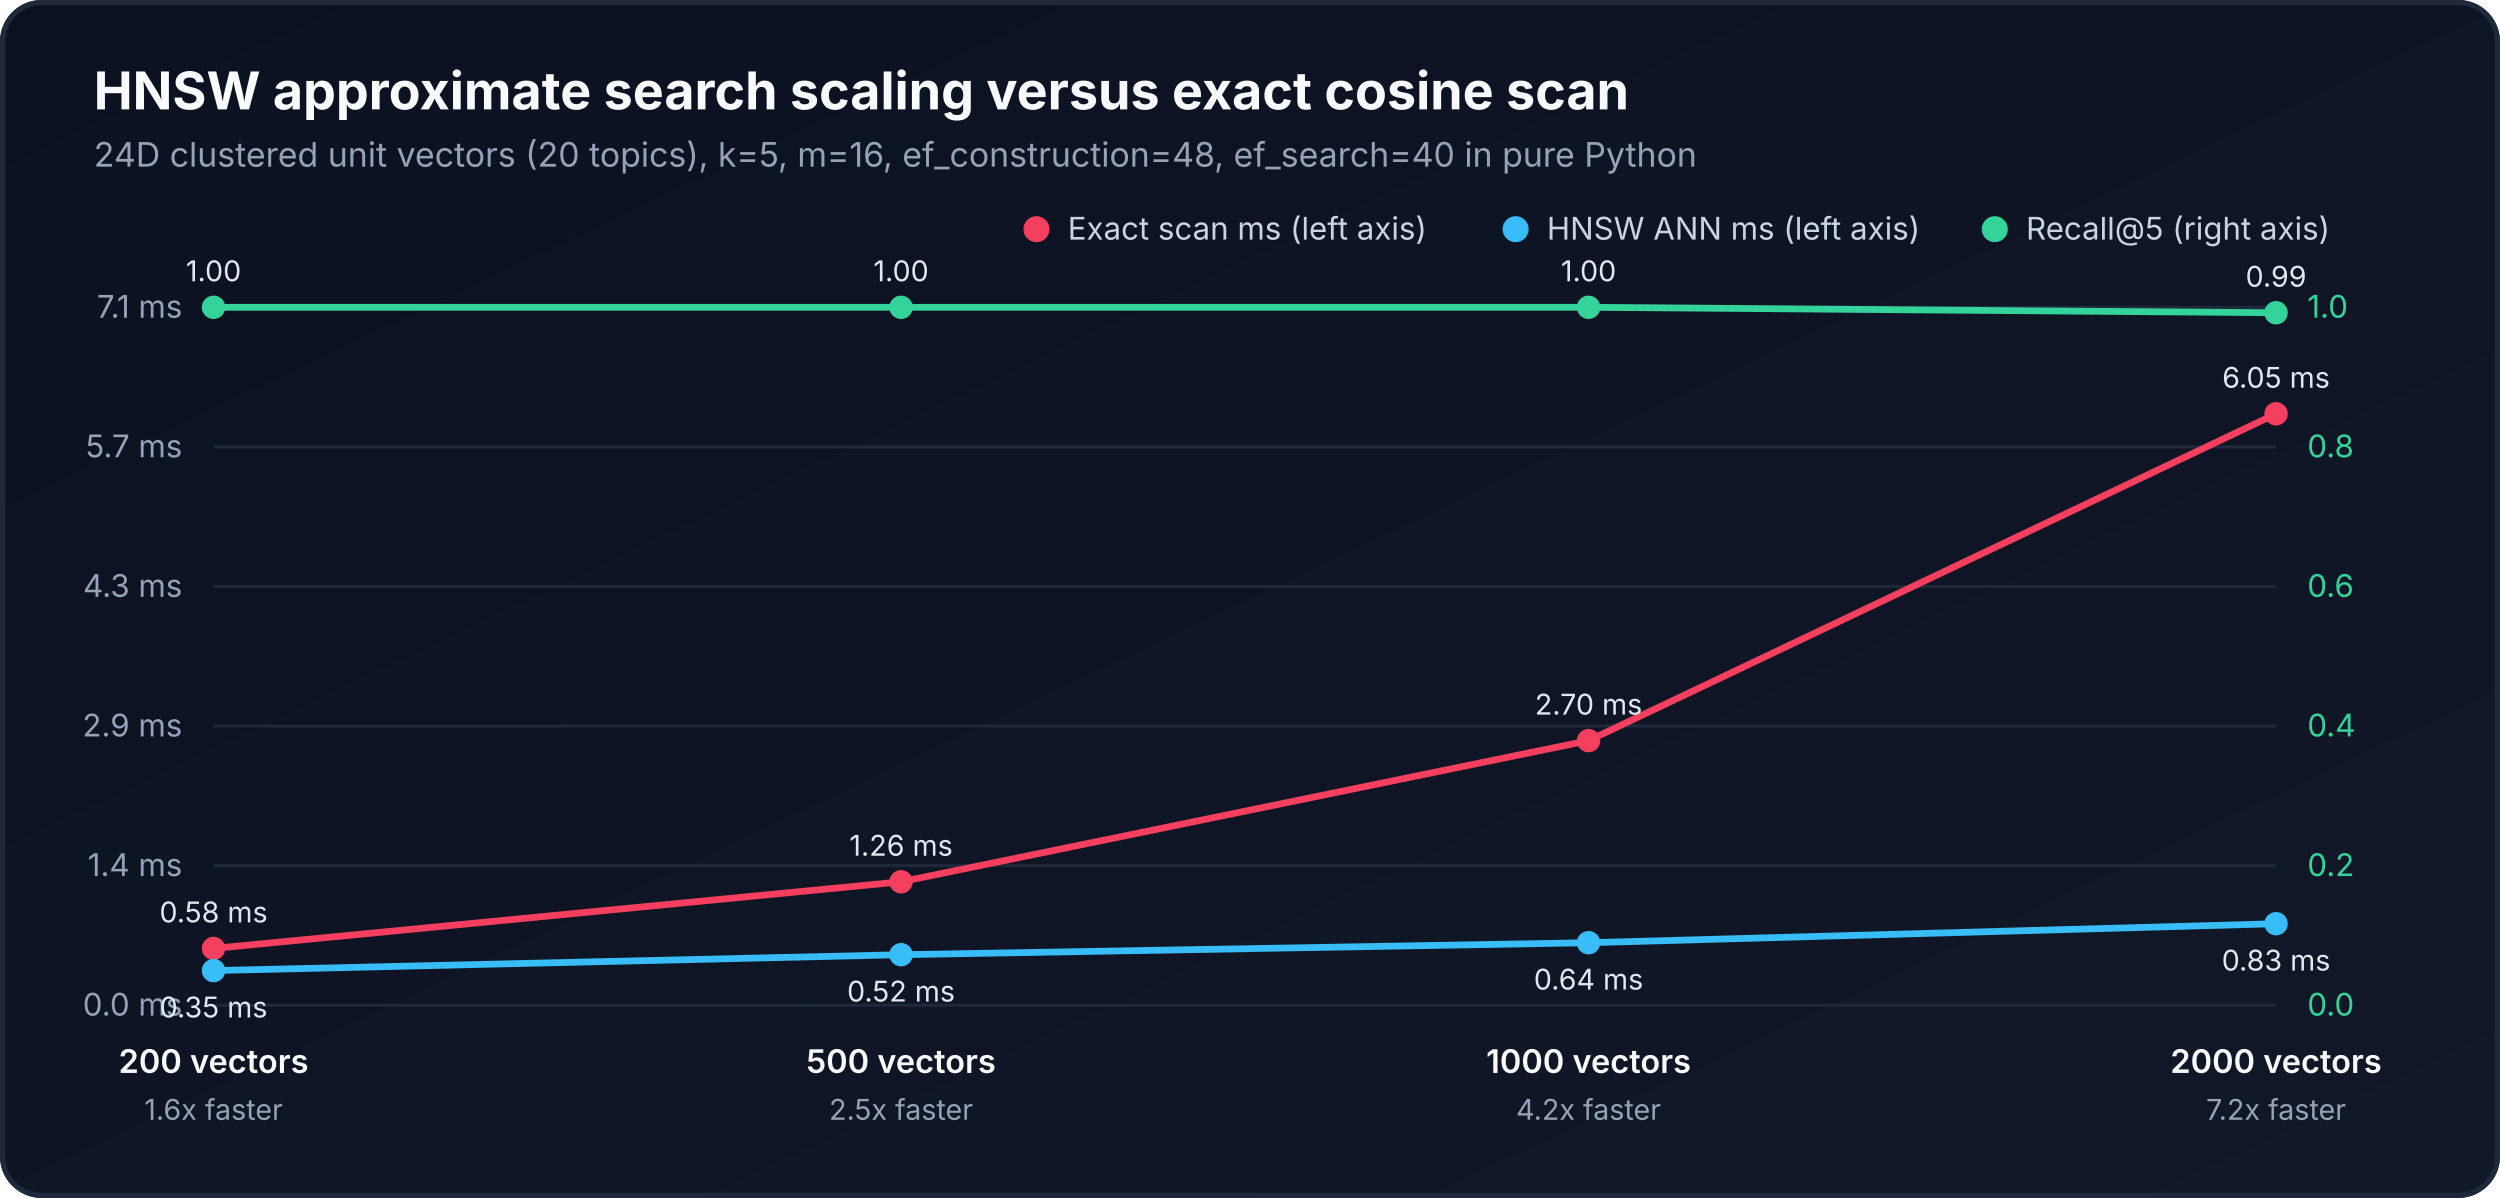
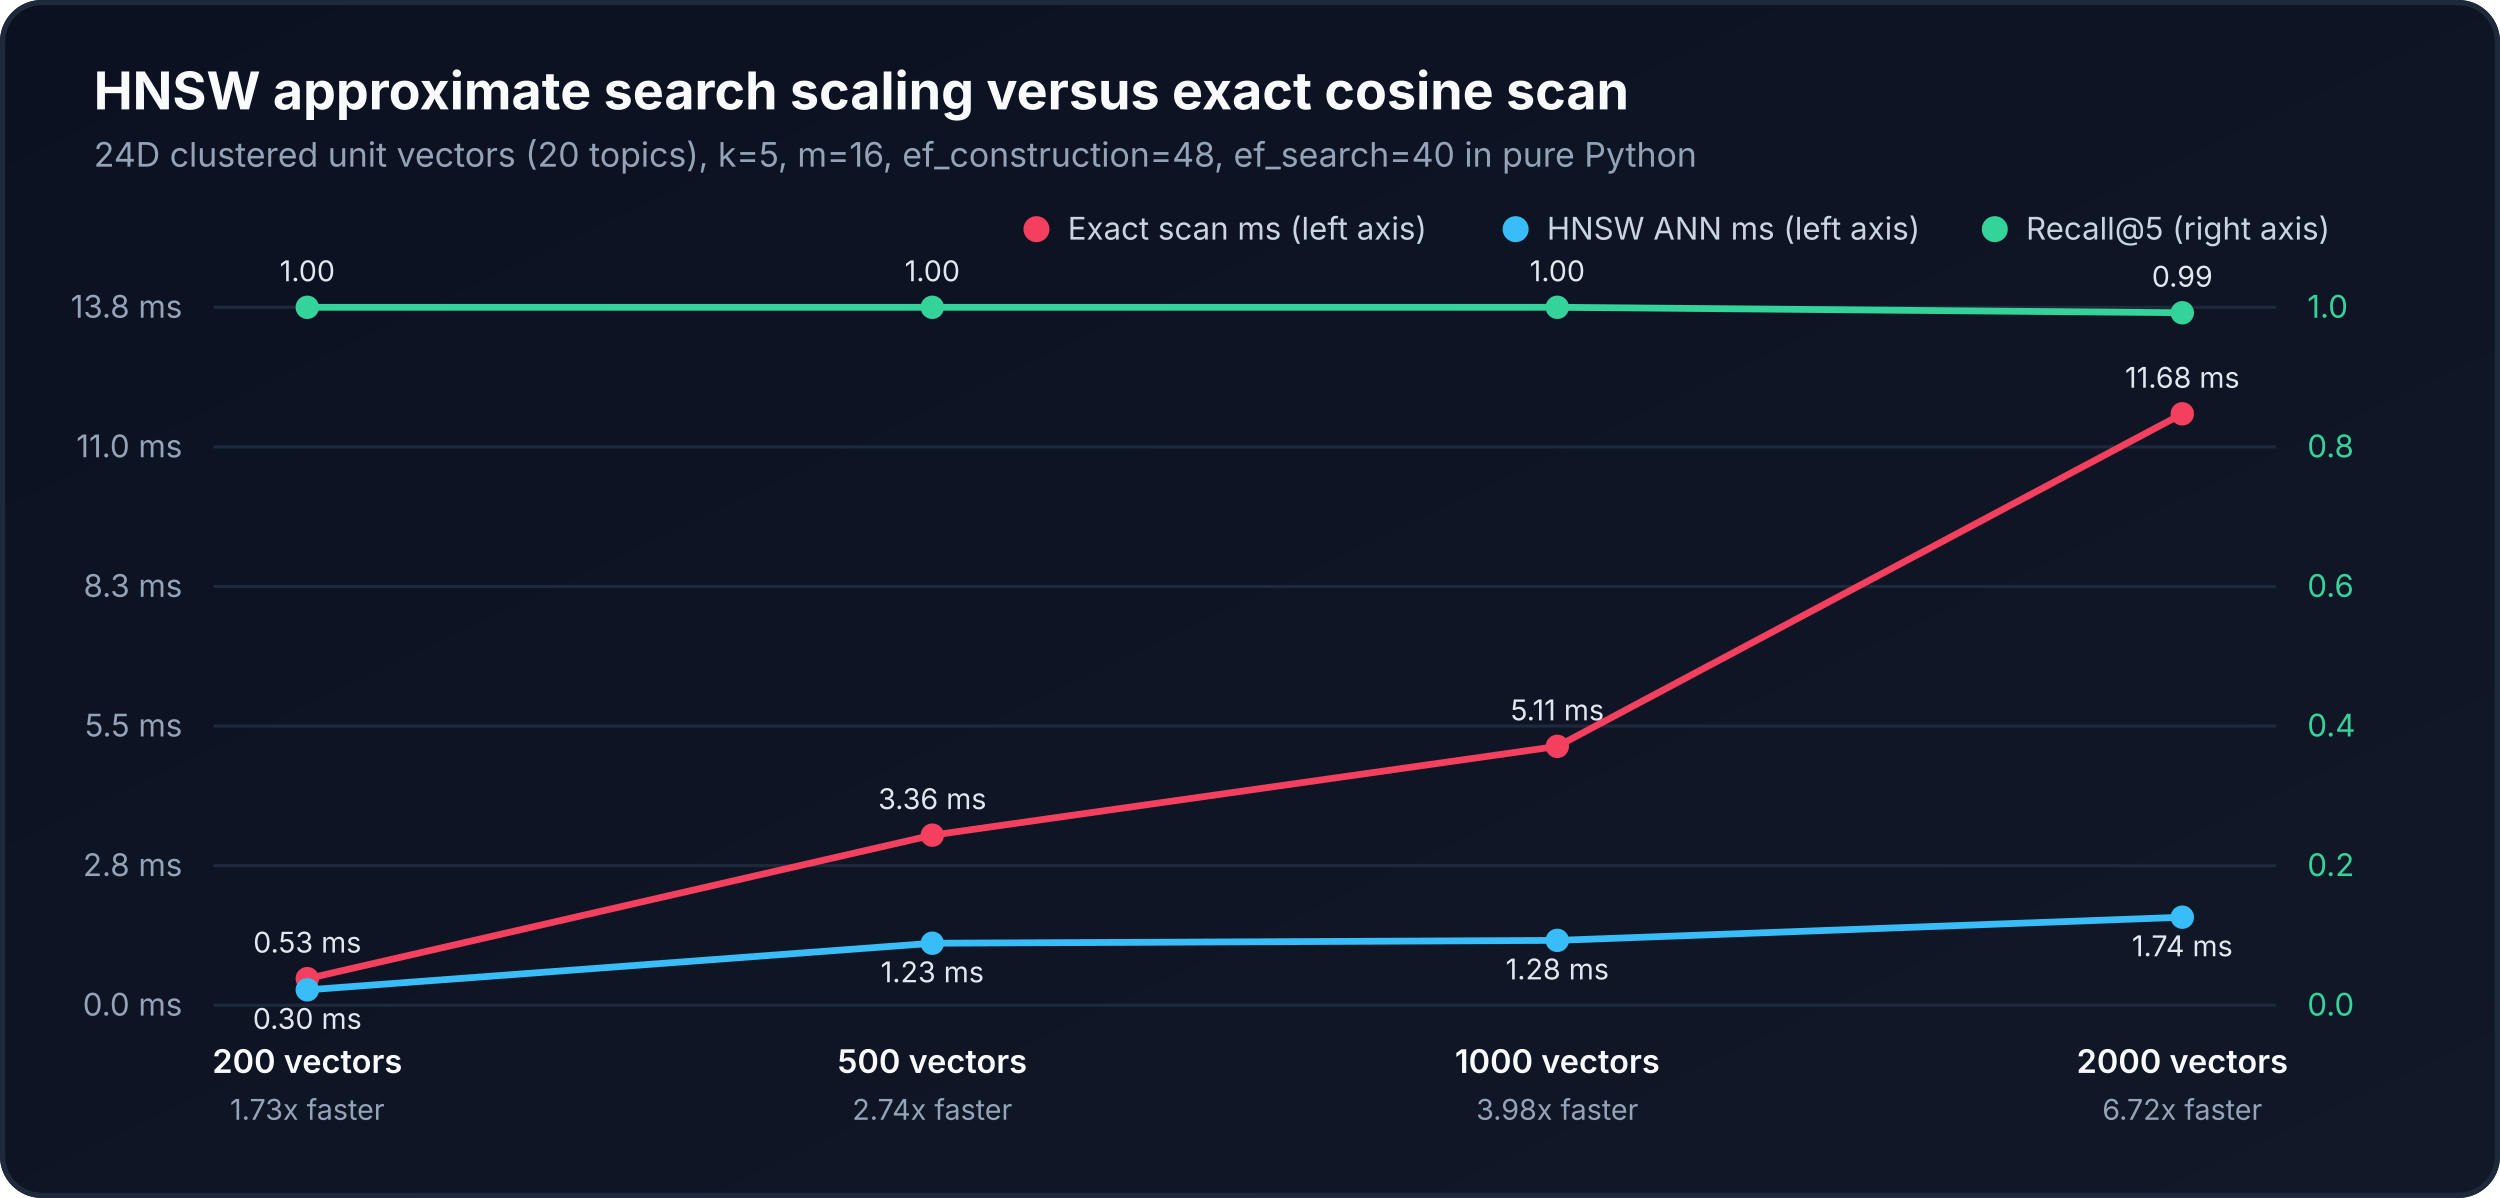
<svg xmlns="http://www.w3.org/2000/svg" viewBox="0 0 960 460" width="960" height="460" role="img" aria-label="HNSW approximate search scaling benchmark">
  <defs>
    <linearGradient id="bgGrad" x1="0%" y1="0%" x2="100%" y2="100%">
      <stop offset="0%" stop-color="#0b1120" />
      <stop offset="100%" stop-color="#111827" />
    </linearGradient>
    <marker id="arrowCyan" viewBox="0 0 10 10" refX="8" refY="5" markerWidth="6" markerHeight="6" orient="auto-start-reverse">
      <path d="M 0 1 L 9 5 L 0 9 z" fill="#38bdf8" />
    </marker>
    <marker id="arrowEmerald" viewBox="0 0 10 10" refX="8" refY="5" markerWidth="6" markerHeight="6" orient="auto-start-reverse">
      <path d="M 0 1 L 9 5 L 0 9 z" fill="#34d399" />
    </marker>
  </defs>
  <rect width="960" height="460" rx="16" fill="url(#bgGrad)" />
  <rect x="1" y="1" width="958" height="458" rx="15" fill="none" stroke="#1e293b" stroke-width="2" />
  <text x="36.0" y="42.0" text-anchor="start" fill="#f8fafc" font-family="Segoe UI, Inter, Arial, sans-serif" font-size="20" font-weight="700">HNSW approximate search scaling versus exact cosine scan</text>
  <text x="36.0" y="64.0" text-anchor="start" fill="#94a3b8" font-family="Segoe UI, Inter, Arial, sans-serif" font-size="13" font-weight="400">24D clustered unit vectors (20 topics), k=5, m=16, ef_construction=48, ef_search=40 in pure Python</text>
  <circle cx="398" cy="88" r="5" fill="#f43f5e" />
  <text x="410.0" y="92.0" text-anchor="start" fill="#cbd5e1" font-family="Segoe UI, Inter, Arial, sans-serif" font-size="12" font-weight="400">Exact scan ms (left axis)</text>
  <circle cx="582" cy="88" r="5" fill="#38bdf8" />
  <text x="594.0" y="92.0" text-anchor="start" fill="#cbd5e1" font-family="Segoe UI, Inter, Arial, sans-serif" font-size="12" font-weight="400">HNSW ANN ms (left axis)</text>
  <circle cx="766" cy="88" r="5" fill="#34d399" />
  <text x="778.0" y="92.0" text-anchor="start" fill="#cbd5e1" font-family="Segoe UI, Inter, Arial, sans-serif" font-size="12" font-weight="400">Recall@5 (right axis)</text>
  <line x1="82" y1="386.0" x2="874" y2="386.0" stroke="#1e293b" stroke-width="1.2" />
  <text x="70.0" y="390.0" text-anchor="end" fill="#94a3b8" font-family="Segoe UI, Inter, Arial, sans-serif" font-size="12" font-weight="400">0.0 ms</text>
  <text x="886.0" y="390.0" text-anchor="start" fill="#34d399" font-family="Segoe UI, Inter, Arial, sans-serif" font-size="12" font-weight="400">0.0</text>
  <line x1="82" y1="332.4" x2="874" y2="332.4" stroke="#1e293b" stroke-width="1.2" />
-   <text x="70.0" y="336.4" text-anchor="end" fill="#94a3b8" font-family="Segoe UI, Inter, Arial, sans-serif" font-size="12" font-weight="400">1.4 ms</text>
+   <text x="70.0" y="336.4" text-anchor="end" fill="#94a3b8" font-family="Segoe UI, Inter, Arial, sans-serif" font-size="12" font-weight="400">2.8 ms</text>
  <text x="886.0" y="336.4" text-anchor="start" fill="#34d399" font-family="Segoe UI, Inter, Arial, sans-serif" font-size="12" font-weight="400">0.2</text>
  <line x1="82" y1="278.8" x2="874" y2="278.8" stroke="#1e293b" stroke-width="1.2" />
-   <text x="70.0" y="282.8" text-anchor="end" fill="#94a3b8" font-family="Segoe UI, Inter, Arial, sans-serif" font-size="12" font-weight="400">2.9 ms</text>
+   <text x="70.0" y="282.8" text-anchor="end" fill="#94a3b8" font-family="Segoe UI, Inter, Arial, sans-serif" font-size="12" font-weight="400">5.5 ms</text>
  <text x="886.0" y="282.8" text-anchor="start" fill="#34d399" font-family="Segoe UI, Inter, Arial, sans-serif" font-size="12" font-weight="400">0.4</text>
  <line x1="82" y1="225.2" x2="874" y2="225.2" stroke="#1e293b" stroke-width="1.2" />
-   <text x="70.0" y="229.2" text-anchor="end" fill="#94a3b8" font-family="Segoe UI, Inter, Arial, sans-serif" font-size="12" font-weight="400">4.3 ms</text>
+   <text x="70.0" y="229.2" text-anchor="end" fill="#94a3b8" font-family="Segoe UI, Inter, Arial, sans-serif" font-size="12" font-weight="400">8.3 ms</text>
  <text x="886.0" y="229.2" text-anchor="start" fill="#34d399" font-family="Segoe UI, Inter, Arial, sans-serif" font-size="12" font-weight="400">0.6</text>
  <line x1="82" y1="171.6" x2="874" y2="171.6" stroke="#1e293b" stroke-width="1.2" />
-   <text x="70.0" y="175.6" text-anchor="end" fill="#94a3b8" font-family="Segoe UI, Inter, Arial, sans-serif" font-size="12" font-weight="400">5.7 ms</text>
+   <text x="70.0" y="175.6" text-anchor="end" fill="#94a3b8" font-family="Segoe UI, Inter, Arial, sans-serif" font-size="12" font-weight="400">11.0 ms</text>
  <text x="886.0" y="175.6" text-anchor="start" fill="#34d399" font-family="Segoe UI, Inter, Arial, sans-serif" font-size="12" font-weight="400">0.8</text>
  <line x1="82" y1="118.0" x2="874" y2="118.0" stroke="#1e293b" stroke-width="1.2" />
-   <text x="70.0" y="122.0" text-anchor="end" fill="#94a3b8" font-family="Segoe UI, Inter, Arial, sans-serif" font-size="12" font-weight="400">7.1 ms</text>
+   <text x="70.0" y="122.0" text-anchor="end" fill="#94a3b8" font-family="Segoe UI, Inter, Arial, sans-serif" font-size="12" font-weight="400">13.8 ms</text>
  <text x="886.0" y="122.0" text-anchor="start" fill="#34d399" font-family="Segoe UI, Inter, Arial, sans-serif" font-size="12" font-weight="400">1.0</text>
-   <polyline points="82.0,364.2 346.0,338.6 610.0,284.4 874.0,158.9" fill="none" stroke="#f43f5e" stroke-width="2.6" />
-   <circle cx="82.0" cy="364.2" r="4.5" fill="#f43f5e" />
-   <text x="82.0" y="354.2" text-anchor="middle" fill="#e2e8f0" font-family="Segoe UI, Inter, Arial, sans-serif" font-size="11" font-weight="400">0.58 ms</text>
-   <circle cx="346.0" cy="338.6" r="4.5" fill="#f43f5e" />
-   <text x="346.0" y="328.6" text-anchor="middle" fill="#e2e8f0" font-family="Segoe UI, Inter, Arial, sans-serif" font-size="11" font-weight="400">1.26 ms</text>
-   <circle cx="610.0" cy="284.4" r="4.5" fill="#f43f5e" />
-   <text x="610.0" y="274.4" text-anchor="middle" fill="#e2e8f0" font-family="Segoe UI, Inter, Arial, sans-serif" font-size="11" font-weight="400">2.70 ms</text>
-   <circle cx="874.0" cy="158.9" r="4.5" fill="#f43f5e" />
-   <text x="874.0" y="148.9" text-anchor="middle" fill="#e2e8f0" font-family="Segoe UI, Inter, Arial, sans-serif" font-size="11" font-weight="400">6.05 ms</text>
-   <polyline points="82.0,372.7 346.0,366.6 610.0,362.0 874.0,354.7" fill="none" stroke="#38bdf8" stroke-width="2.6" />
-   <circle cx="82.0" cy="372.7" r="4.5" fill="#38bdf8" />
-   <text x="82.0" y="390.7" text-anchor="middle" fill="#e2e8f0" font-family="Segoe UI, Inter, Arial, sans-serif" font-size="11" font-weight="400">0.35 ms</text>
-   <circle cx="346.0" cy="366.6" r="4.5" fill="#38bdf8" />
-   <text x="346.0" y="384.6" text-anchor="middle" fill="#e2e8f0" font-family="Segoe UI, Inter, Arial, sans-serif" font-size="11" font-weight="400">0.52 ms</text>
-   <circle cx="610.0" cy="362.0" r="4.5" fill="#38bdf8" />
-   <text x="610.0" y="380.0" text-anchor="middle" fill="#e2e8f0" font-family="Segoe UI, Inter, Arial, sans-serif" font-size="11" font-weight="400">0.64 ms</text>
-   <circle cx="874.0" cy="354.7" r="4.5" fill="#38bdf8" />
-   <text x="874.0" y="372.7" text-anchor="middle" fill="#e2e8f0" font-family="Segoe UI, Inter, Arial, sans-serif" font-size="11" font-weight="400">0.83 ms</text>
-   <polyline points="82.0,118.0 346.0,118.0 610.0,118.0 874.0,120.1" fill="none" stroke="#34d399" stroke-width="2.6" />
-   <circle cx="82.0" cy="118.0" r="4.5" fill="#34d399" />
-   <text x="82.0" y="108.0" text-anchor="middle" fill="#e2e8f0" font-family="Segoe UI, Inter, Arial, sans-serif" font-size="11" font-weight="400">1.00</text>
-   <circle cx="346.0" cy="118.0" r="4.5" fill="#34d399" />
-   <text x="346.0" y="108.0" text-anchor="middle" fill="#e2e8f0" font-family="Segoe UI, Inter, Arial, sans-serif" font-size="11" font-weight="400">1.00</text>
-   <circle cx="610.0" cy="118.0" r="4.5" fill="#34d399" />
-   <text x="610.0" y="108.0" text-anchor="middle" fill="#e2e8f0" font-family="Segoe UI, Inter, Arial, sans-serif" font-size="11" font-weight="400">1.00</text>
-   <circle cx="874.0" cy="120.1" r="4.5" fill="#34d399" />
-   <text x="874.0" y="110.1" text-anchor="middle" fill="#e2e8f0" font-family="Segoe UI, Inter, Arial, sans-serif" font-size="11" font-weight="400">0.99</text>
-   <text x="82.0" y="412.0" text-anchor="middle" fill="#f8fafc" font-family="Segoe UI, Inter, Arial, sans-serif" font-size="12.5" font-weight="600">200 vectors</text>
-   <text x="82.0" y="430.0" text-anchor="middle" fill="#94a3b8" font-family="Segoe UI, Inter, Arial, sans-serif" font-size="11" font-weight="400">1.6x faster</text>
-   <text x="346.0" y="412.0" text-anchor="middle" fill="#f8fafc" font-family="Segoe UI, Inter, Arial, sans-serif" font-size="12.5" font-weight="600">500 vectors</text>
-   <text x="346.0" y="430.0" text-anchor="middle" fill="#94a3b8" font-family="Segoe UI, Inter, Arial, sans-serif" font-size="11" font-weight="400">2.5x faster</text>
-   <text x="610.0" y="412.0" text-anchor="middle" fill="#f8fafc" font-family="Segoe UI, Inter, Arial, sans-serif" font-size="12.5" font-weight="600">1000 vectors</text>
-   <text x="610.0" y="430.0" text-anchor="middle" fill="#94a3b8" font-family="Segoe UI, Inter, Arial, sans-serif" font-size="11" font-weight="400">4.2x faster</text>
-   <text x="874.0" y="412.0" text-anchor="middle" fill="#f8fafc" font-family="Segoe UI, Inter, Arial, sans-serif" font-size="12.5" font-weight="600">2000 vectors</text>
-   <text x="874.0" y="430.0" text-anchor="middle" fill="#94a3b8" font-family="Segoe UI, Inter, Arial, sans-serif" font-size="11" font-weight="400">7.2x faster</text>
+   <polyline points="118.0,375.8 358.0,320.7 598.0,286.6 838.0,158.9" fill="none" stroke="#f43f5e" stroke-width="2.6" />
+   <circle cx="118.0" cy="375.8" r="4.5" fill="#f43f5e" />
+   <text x="118.0" y="365.8" text-anchor="middle" fill="#e2e8f0" font-family="Segoe UI, Inter, Arial, sans-serif" font-size="11" font-weight="400">0.53 ms</text>
+   <circle cx="358.0" cy="320.7" r="4.5" fill="#f43f5e" />
+   <text x="358.0" y="310.7" text-anchor="middle" fill="#e2e8f0" font-family="Segoe UI, Inter, Arial, sans-serif" font-size="11" font-weight="400">3.36 ms</text>
+   <circle cx="598.0" cy="286.6" r="4.5" fill="#f43f5e" />
+   <text x="598.0" y="276.6" text-anchor="middle" fill="#e2e8f0" font-family="Segoe UI, Inter, Arial, sans-serif" font-size="11" font-weight="400">5.11 ms</text>
+   <circle cx="838.0" cy="158.9" r="4.5" fill="#f43f5e" />
+   <text x="838.0" y="148.9" text-anchor="middle" fill="#e2e8f0" font-family="Segoe UI, Inter, Arial, sans-serif" font-size="11" font-weight="400">11.68 ms</text>
+   <polyline points="118.0,380.1 358.0,362.2 598.0,361.1 838.0,352.2" fill="none" stroke="#38bdf8" stroke-width="2.6" />
+   <circle cx="118.0" cy="380.1" r="4.5" fill="#38bdf8" />
+   <text x="118.0" y="395.1" text-anchor="middle" fill="#e2e8f0" font-family="Segoe UI, Inter, Arial, sans-serif" font-size="11" font-weight="400">0.30 ms</text>
+   <circle cx="358.0" cy="362.2" r="4.5" fill="#38bdf8" />
+   <text x="358.0" y="377.2" text-anchor="middle" fill="#e2e8f0" font-family="Segoe UI, Inter, Arial, sans-serif" font-size="11" font-weight="400">1.23 ms</text>
+   <circle cx="598.0" cy="361.1" r="4.5" fill="#38bdf8" />
+   <text x="598.0" y="376.1" text-anchor="middle" fill="#e2e8f0" font-family="Segoe UI, Inter, Arial, sans-serif" font-size="11" font-weight="400">1.28 ms</text>
+   <circle cx="838.0" cy="352.2" r="4.5" fill="#38bdf8" />
+   <text x="838.0" y="367.2" text-anchor="middle" fill="#e2e8f0" font-family="Segoe UI, Inter, Arial, sans-serif" font-size="11" font-weight="400">1.74 ms</text>
+   <polyline points="118.0,118.0 358.0,118.0 598.0,118.0 838.0,120.1" fill="none" stroke="#34d399" stroke-width="2.6" />
+   <circle cx="118.0" cy="118.0" r="4.5" fill="#34d399" />
+   <text x="118.0" y="108.0" text-anchor="middle" fill="#e2e8f0" font-family="Segoe UI, Inter, Arial, sans-serif" font-size="11" font-weight="400">1.00</text>
+   <circle cx="358.0" cy="118.0" r="4.5" fill="#34d399" />
+   <text x="358.0" y="108.0" text-anchor="middle" fill="#e2e8f0" font-family="Segoe UI, Inter, Arial, sans-serif" font-size="11" font-weight="400">1.00</text>
+   <circle cx="598.0" cy="118.0" r="4.5" fill="#34d399" />
+   <text x="598.0" y="108.0" text-anchor="middle" fill="#e2e8f0" font-family="Segoe UI, Inter, Arial, sans-serif" font-size="11" font-weight="400">1.00</text>
+   <circle cx="838.0" cy="120.1" r="4.5" fill="#34d399" />
+   <text x="838.0" y="110.1" text-anchor="middle" fill="#e2e8f0" font-family="Segoe UI, Inter, Arial, sans-serif" font-size="11" font-weight="400">0.99</text>
+   <text x="118.0" y="412.0" text-anchor="middle" fill="#f8fafc" font-family="Segoe UI, Inter, Arial, sans-serif" font-size="12.5" font-weight="600">200 vectors</text>
+   <text x="118.0" y="430.0" text-anchor="middle" fill="#94a3b8" font-family="Segoe UI, Inter, Arial, sans-serif" font-size="11" font-weight="400">1.73x faster</text>
+   <text x="358.0" y="412.0" text-anchor="middle" fill="#f8fafc" font-family="Segoe UI, Inter, Arial, sans-serif" font-size="12.5" font-weight="600">500 vectors</text>
+   <text x="358.0" y="430.0" text-anchor="middle" fill="#94a3b8" font-family="Segoe UI, Inter, Arial, sans-serif" font-size="11" font-weight="400">2.74x faster</text>
+   <text x="598.0" y="412.0" text-anchor="middle" fill="#f8fafc" font-family="Segoe UI, Inter, Arial, sans-serif" font-size="12.5" font-weight="600">1000 vectors</text>
+   <text x="598.0" y="430.0" text-anchor="middle" fill="#94a3b8" font-family="Segoe UI, Inter, Arial, sans-serif" font-size="11" font-weight="400">3.98x faster</text>
+   <text x="838.0" y="412.0" text-anchor="middle" fill="#f8fafc" font-family="Segoe UI, Inter, Arial, sans-serif" font-size="12.5" font-weight="600">2000 vectors</text>
+   <text x="838.0" y="430.0" text-anchor="middle" fill="#94a3b8" font-family="Segoe UI, Inter, Arial, sans-serif" font-size="11" font-weight="400">6.72x faster</text>
</svg>
